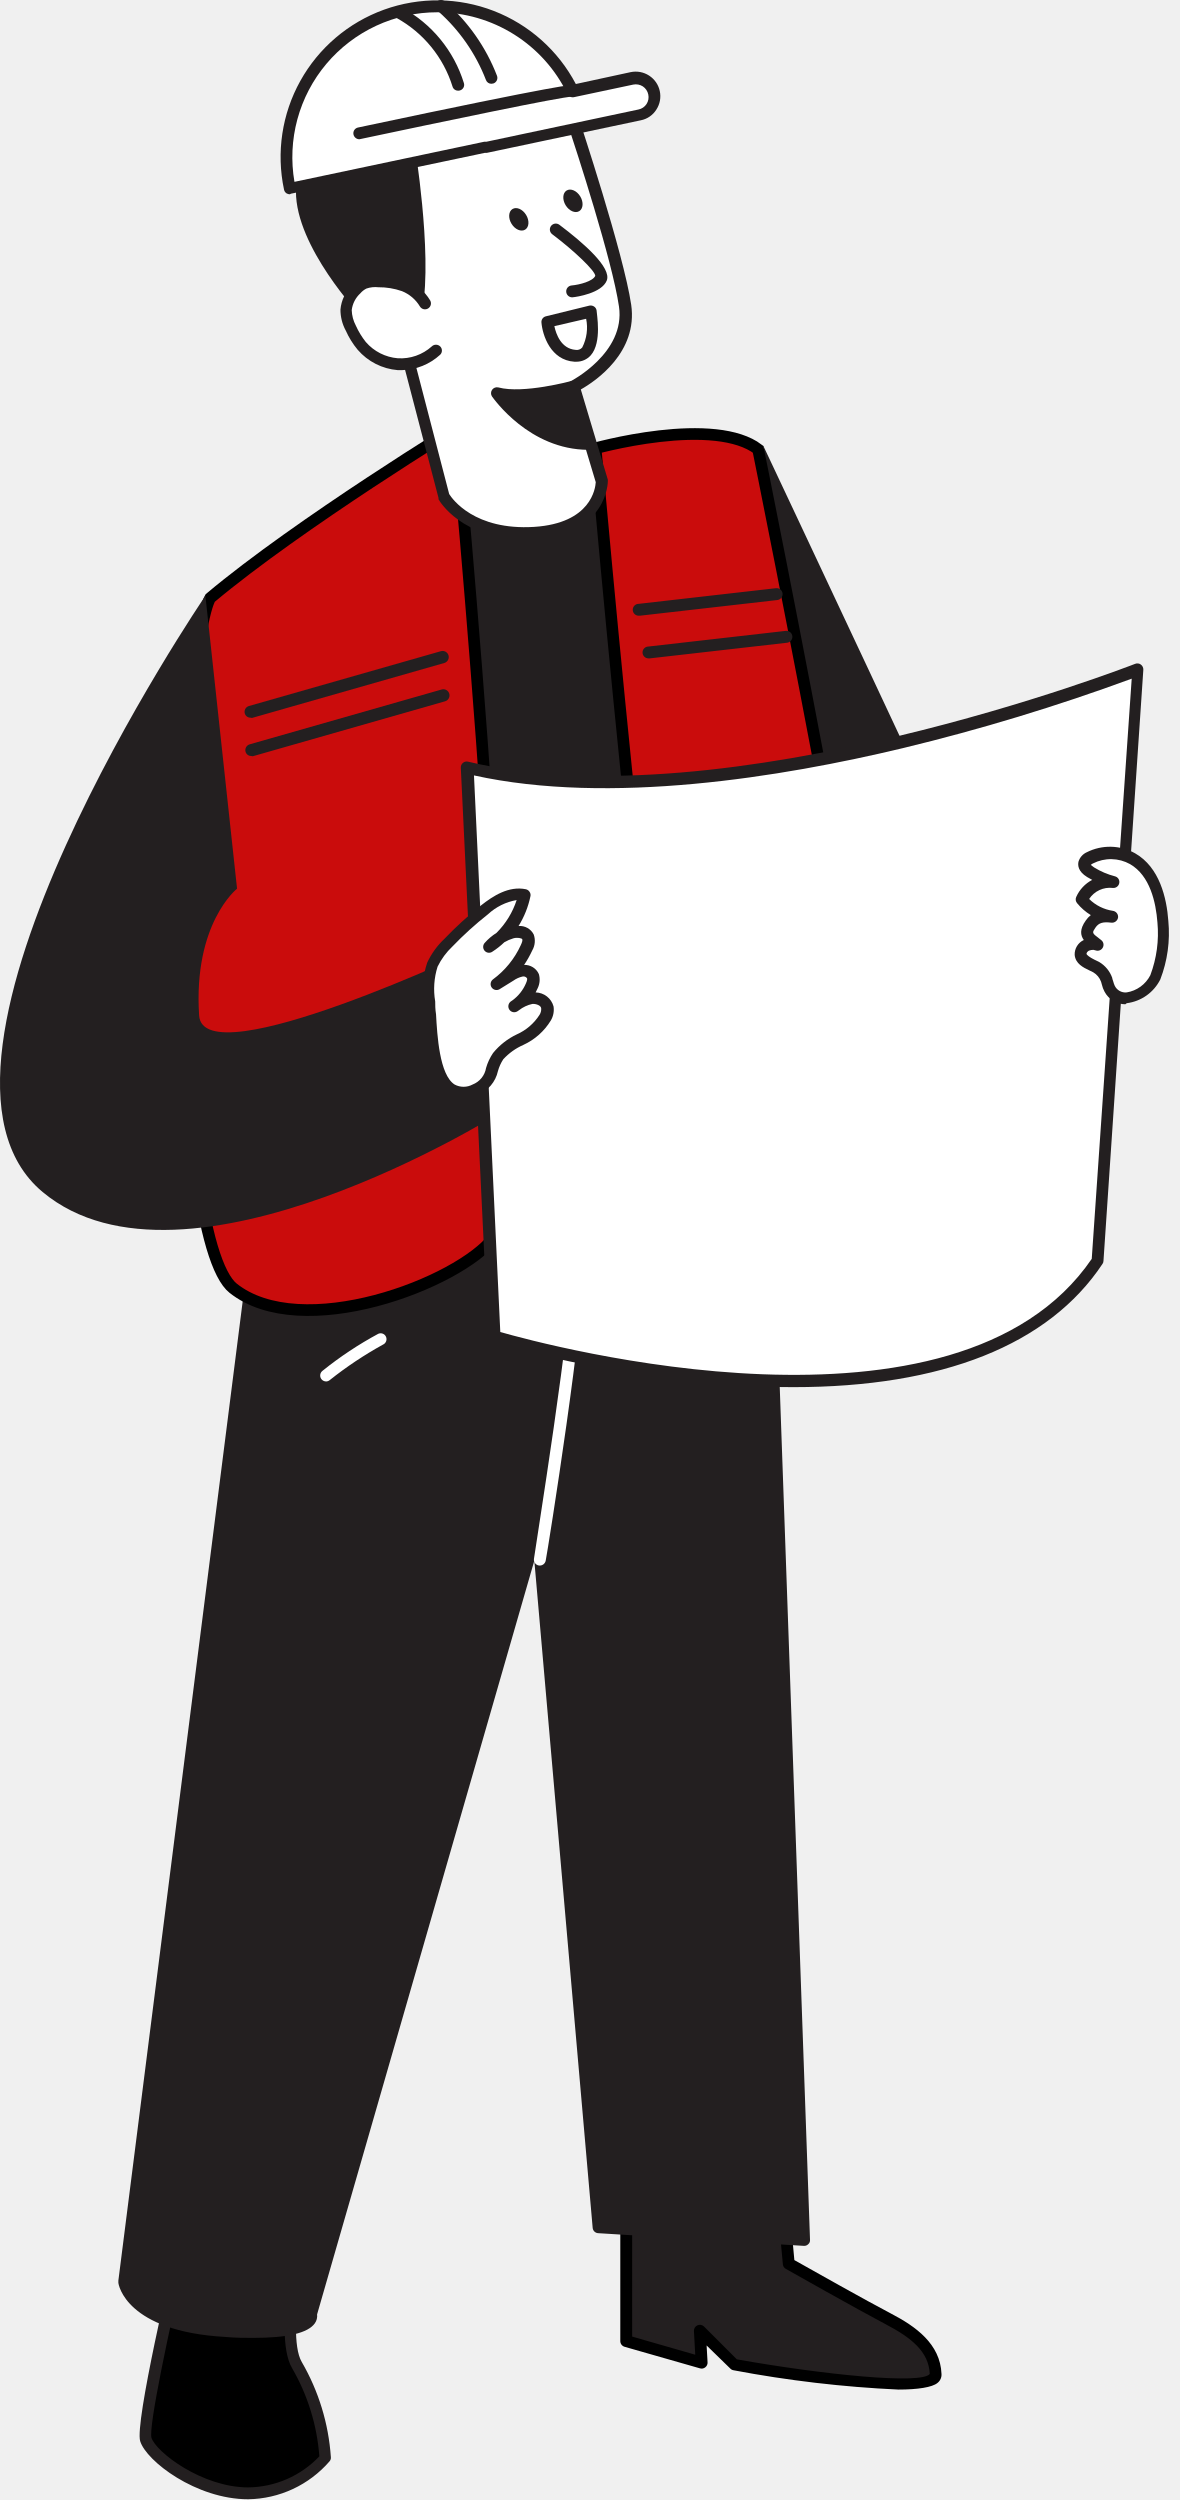
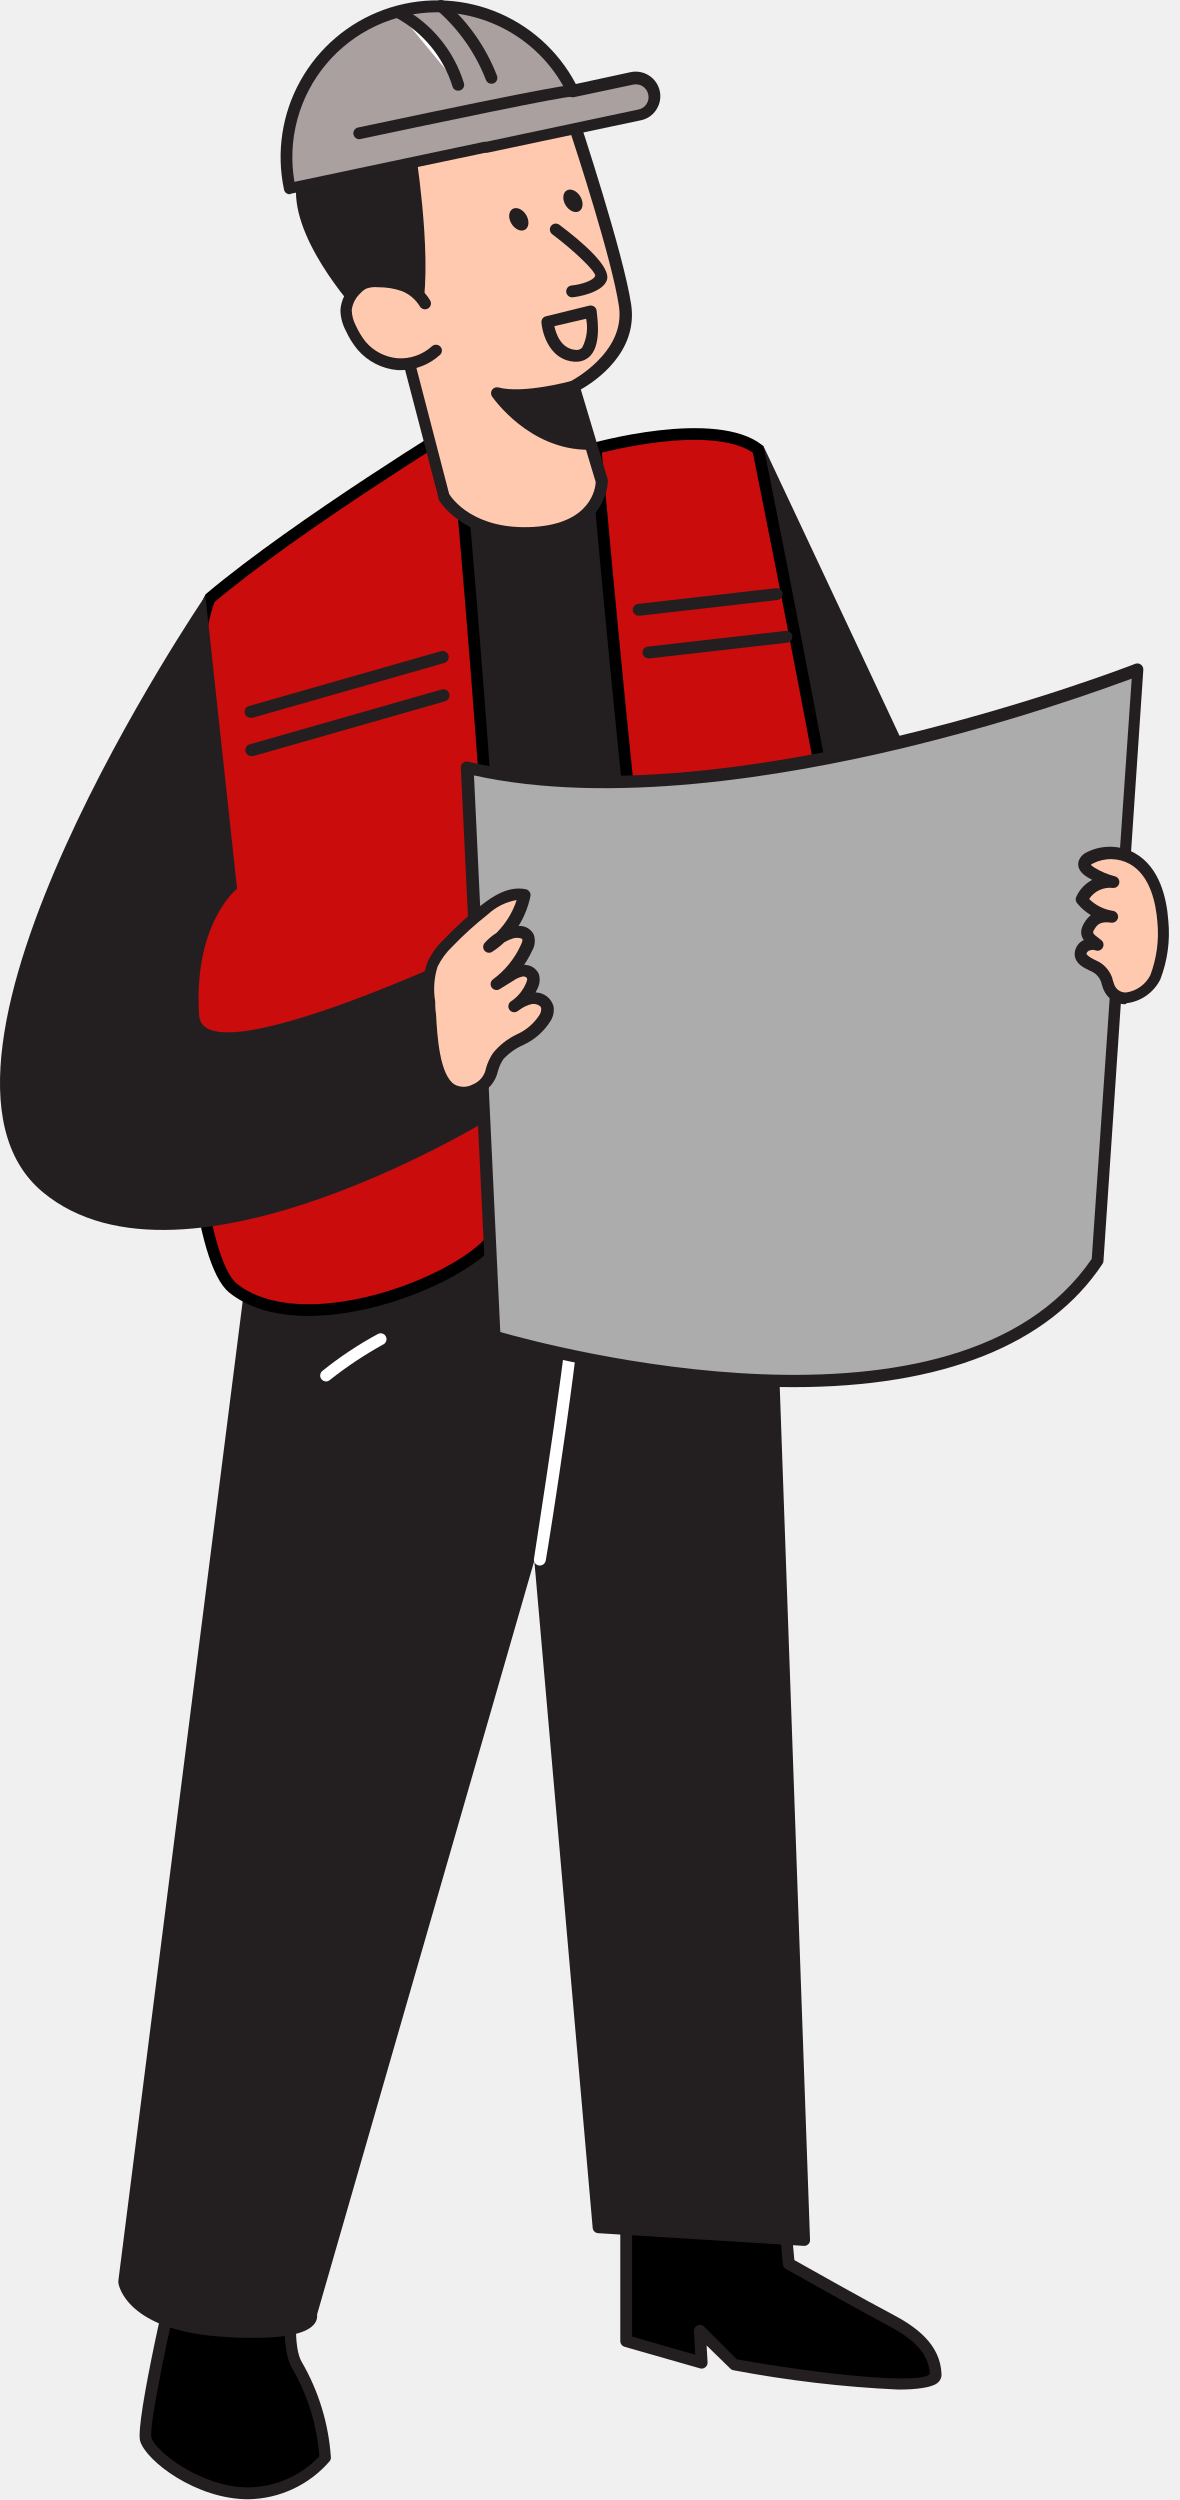
<svg xmlns="http://www.w3.org/2000/svg" width="101" height="214" viewBox="0 0 101 214" fill="none">
  <path d="M65.348 38.179C65.348 38.179 82.877 75.369 85.222 80.738C87.566 86.108 77.173 98.531 73.143 95.507C69.114 92.482 65.348 38.179 65.348 38.179Z" fill="#231F20" />
  <path d="M25.052 196.235C25.052 196.235 24.362 200.732 25.398 202.467C26.812 204.905 27.652 207.634 27.854 210.445C27.024 211.371 26.011 212.116 24.879 212.631C23.747 213.146 22.52 213.422 21.277 213.439C17.125 213.439 12.974 210.323 12.507 208.831C12.04 207.339 15.857 191.414 15.857 191.414L25.052 196.235Z" fill="black" />
  <path d="M21.246 213.937C16.791 213.937 12.517 210.668 12 208.963C11.523 207.41 14.689 193.962 15.329 191.282C15.349 191.207 15.384 191.138 15.433 191.078C15.482 191.019 15.544 190.971 15.613 190.937C15.682 190.902 15.759 190.884 15.836 190.884C15.914 190.884 15.99 190.902 16.06 190.937L25.286 195.778C25.381 195.827 25.457 195.904 25.505 195.999C25.552 196.094 25.568 196.202 25.55 196.306C25.367 197.504 25.063 200.904 25.834 202.193C27.273 204.674 28.124 207.452 28.321 210.313C28.331 210.38 28.326 210.448 28.306 210.513C28.287 210.578 28.254 210.638 28.209 210.689C27.343 211.691 26.275 212.498 25.075 213.058C23.875 213.617 22.57 213.917 21.246 213.937V213.937ZM16.171 192.155C14.405 199.605 12.71 207.755 12.964 208.669C13.35 209.897 17.298 212.922 21.246 212.922C22.388 212.909 23.515 212.667 24.561 212.21C25.607 211.753 26.551 211.091 27.336 210.262C27.138 207.609 26.344 205.035 25.012 202.731C24.058 201.138 24.393 197.656 24.555 196.53L16.171 192.155Z" fill="#231F20" />
  <path d="M60.334 95.283L40.328 100.825L35.7 43.031C35.7 43.031 52.214 39.113 56.274 40.94C60.334 42.767 60.334 95.283 60.334 95.283Z" fill="#231F20" />
  <path d="M40.328 101.333C40.224 101.327 40.123 101.296 40.034 101.241C39.973 101.198 39.923 101.142 39.886 101.077C39.849 101.012 39.827 100.94 39.821 100.866L35.192 43.072C35.18 42.952 35.212 42.831 35.283 42.733C35.355 42.636 35.46 42.568 35.578 42.544C36.258 42.382 52.336 38.596 56.457 40.514C60.578 42.432 60.811 86.493 60.821 95.324C60.822 95.435 60.786 95.544 60.718 95.632C60.65 95.721 60.554 95.784 60.446 95.811L40.46 101.353L40.328 101.333ZM36.268 43.478L40.815 100.226L59.837 94.959C59.837 69.776 58.456 42.564 56.061 41.468C52.579 39.824 38.826 42.838 36.238 43.427L36.268 43.478Z" fill="#231F20" />
-   <path d="M53.655 186.867V200.397L60.111 202.244L59.958 199.473L62.882 202.396C62.882 202.396 80.228 205.512 80.136 203.208C80.045 200.904 78.289 199.625 76.076 198.478C73.732 197.24 67.55 193.748 67.55 193.748L66.627 183.832" fill="#231F20" />
-   <path d="M76.909 204.548C72.169 204.33 67.451 203.777 62.79 202.894C62.686 202.878 62.589 202.828 62.516 202.751L60.486 200.772L60.567 202.214C60.573 202.295 60.558 202.376 60.524 202.451C60.49 202.525 60.439 202.59 60.374 202.64C60.312 202.692 60.237 202.728 60.158 202.744C60.078 202.76 59.995 202.755 59.918 202.731L53.462 200.884C53.357 200.853 53.264 200.789 53.198 200.701C53.133 200.613 53.097 200.506 53.097 200.397V186.867C53.097 186.732 53.15 186.603 53.246 186.508C53.341 186.413 53.47 186.359 53.604 186.359C53.739 186.359 53.868 186.413 53.963 186.508C54.059 186.603 54.112 186.732 54.112 186.867V200.011L59.512 201.564L59.4 199.534C59.395 199.432 59.421 199.331 59.475 199.244C59.528 199.157 59.607 199.088 59.7 199.047C59.793 199.005 59.897 198.993 59.997 199.011C60.097 199.029 60.19 199.077 60.263 199.148L63.074 201.96C70.504 203.279 78.898 204.132 79.588 203.208C79.497 201.29 78.015 200.112 75.813 198.955C73.61 197.798 67.327 194.256 67.266 194.215C67.194 194.176 67.133 194.119 67.088 194.05C67.044 193.981 67.018 193.901 67.013 193.819L66.089 183.903C66.082 183.837 66.088 183.77 66.108 183.706C66.127 183.643 66.159 183.583 66.201 183.532C66.244 183.481 66.296 183.439 66.356 183.409C66.415 183.378 66.479 183.36 66.546 183.355C66.679 183.346 66.811 183.388 66.915 183.473C67.019 183.558 67.086 183.679 67.104 183.812L67.997 193.464C69.144 194.114 74.229 196.976 76.29 198.052C78.35 199.128 80.492 200.62 80.593 203.218C80.601 203.364 80.574 203.509 80.514 203.641C80.454 203.774 80.363 203.89 80.248 203.98C79.802 204.355 78.543 204.548 76.909 204.548Z" fill="black" />
+   <path d="M53.655 186.867V200.397L60.111 202.244L59.958 199.473L62.882 202.396C62.882 202.396 80.228 205.512 80.136 203.208C80.045 200.904 78.289 199.625 76.076 198.478C73.732 197.24 67.55 193.748 67.55 193.748L66.627 183.832" fill="black" />
+   <path d="M76.909 204.548C72.169 204.33 67.451 203.777 62.79 202.894C62.686 202.878 62.589 202.828 62.516 202.751L60.486 200.772L60.567 202.214C60.573 202.295 60.558 202.376 60.524 202.451C60.49 202.525 60.439 202.59 60.374 202.64C60.312 202.692 60.237 202.728 60.158 202.744C60.078 202.76 59.995 202.755 59.918 202.731L53.462 200.884C53.357 200.853 53.264 200.789 53.198 200.701C53.133 200.613 53.097 200.506 53.097 200.397V186.867C53.097 186.732 53.15 186.603 53.246 186.508C53.341 186.413 53.47 186.359 53.604 186.359C53.739 186.359 53.868 186.413 53.963 186.508C54.059 186.603 54.112 186.732 54.112 186.867V200.011L59.512 201.564L59.4 199.534C59.395 199.432 59.421 199.331 59.475 199.244C59.528 199.157 59.607 199.088 59.7 199.047C59.793 199.005 59.897 198.993 59.997 199.011C60.097 199.029 60.19 199.077 60.263 199.148L63.074 201.96C70.504 203.279 78.898 204.132 79.588 203.208C79.497 201.29 78.015 200.112 75.813 198.955C73.61 197.798 67.327 194.256 67.266 194.215C67.194 194.176 67.133 194.119 67.088 194.05C67.044 193.981 67.018 193.901 67.013 193.819L66.089 183.903C66.082 183.837 66.088 183.77 66.108 183.706C66.127 183.643 66.159 183.583 66.201 183.532C66.244 183.481 66.296 183.439 66.356 183.409C66.415 183.378 66.479 183.36 66.546 183.355C66.679 183.346 66.811 183.388 66.915 183.473C67.019 183.558 67.086 183.679 67.104 183.812L67.997 193.464C69.144 194.114 74.229 196.976 76.29 198.052C78.35 199.128 80.492 200.62 80.593 203.218C80.601 203.364 80.574 203.509 80.514 203.641C80.454 203.774 80.363 203.89 80.248 203.98C79.802 204.355 78.543 204.548 76.909 204.548Z" fill="#231F20" />
  <path d="M22.647 100.744L10.599 195.322C10.599 195.322 11.106 199.077 19.257 199.544C27.407 200.011 26.585 198.093 26.585 198.093L45.972 130.889L51.199 190.703L68.799 191.789L65.297 93.416L22.647 100.744Z" fill="#231F20" />
  <path d="M21.672 200.123C20.942 200.123 20.14 200.123 19.267 200.041C10.802 199.564 10.132 195.565 10.132 195.393V195.22L22.139 100.642C22.154 100.535 22.203 100.436 22.277 100.357C22.352 100.279 22.449 100.226 22.556 100.206L65.257 92.878C65.326 92.864 65.397 92.866 65.466 92.884C65.534 92.901 65.598 92.934 65.653 92.979C65.71 93.024 65.757 93.081 65.79 93.146C65.823 93.211 65.842 93.282 65.845 93.355L69.337 191.729C69.344 191.799 69.334 191.87 69.307 191.935C69.281 192 69.239 192.058 69.185 192.104C69.136 192.154 69.077 192.192 69.013 192.217C68.948 192.241 68.878 192.251 68.809 192.246L51.199 191.16C51.079 191.153 50.966 191.103 50.88 191.019C50.794 190.935 50.742 190.823 50.732 190.703L45.738 133.589L27.143 198.113C27.175 198.382 27.107 198.653 26.951 198.874C26.362 199.706 24.626 200.123 21.672 200.123ZM11.147 195.301C11.259 195.717 12.284 198.641 19.328 199.037C24.403 199.321 25.722 198.661 26.047 198.367C26.128 198.296 26.149 198.245 26.149 198.235C26.128 198.19 26.118 198.142 26.118 198.093C26.118 198.044 26.128 197.995 26.149 197.95L45.535 130.747C45.57 130.634 45.642 130.536 45.74 130.47C45.837 130.403 45.955 130.372 46.073 130.382C46.191 130.391 46.302 130.442 46.386 130.526C46.469 130.61 46.521 130.721 46.53 130.839L51.717 190.226L68.322 191.241L64.861 94.004L23.104 101.17L11.147 195.301Z" fill="#231F20" />
  <path d="M37.367 37.64C38.053 37.208 38.613 36.859 39.012 36.612C39.057 37.098 39.121 37.795 39.201 38.675C39.366 40.501 39.599 43.114 39.869 46.263C40.409 52.56 41.096 60.998 41.688 69.559C42.28 78.123 42.775 86.804 42.93 93.591C43.008 96.986 43 99.897 42.879 102.08C42.818 103.172 42.729 104.07 42.611 104.749C42.551 105.089 42.487 105.365 42.418 105.578C42.347 105.798 42.281 105.922 42.236 105.981C41.53 106.899 40.167 107.94 38.374 108.909C36.593 109.872 34.432 110.741 32.175 111.335C29.916 111.93 27.578 112.246 25.44 112.117C23.3 111.988 21.394 111.416 19.954 110.269C19.645 110.024 19.328 109.607 19.015 108.997C18.705 108.392 18.415 107.625 18.145 106.713C17.607 104.886 17.168 102.52 16.82 99.781C16.124 94.308 15.802 87.412 15.759 80.523C15.717 73.636 15.954 66.771 16.377 61.363C16.588 58.658 16.846 56.326 17.136 54.54C17.28 53.647 17.433 52.898 17.589 52.312C17.735 51.767 17.875 51.399 17.996 51.187C21.791 48.001 27.191 44.266 31.665 41.314C33.912 39.832 35.92 38.551 37.367 37.64Z" fill="#CA0C0C" stroke="black" />
  <path d="M51.014 38.725L50.983 38.369C51.004 38.364 51.027 38.358 51.05 38.352C51.351 38.273 51.787 38.165 52.323 38.045C53.396 37.804 54.865 37.519 56.455 37.336C58.048 37.153 59.745 37.076 61.278 37.243C62.745 37.404 64.008 37.783 64.894 38.457L64.895 38.464L65.004 39.005C65.1 39.479 65.239 40.174 65.416 41.06C65.77 42.831 66.274 45.364 66.873 48.41C68.07 54.501 69.647 62.64 71.166 70.835C72.685 79.032 74.145 87.281 75.109 93.591C75.591 96.748 75.948 99.412 76.127 101.339C76.216 102.305 76.26 103.073 76.254 103.62C76.251 103.896 76.236 104.099 76.212 104.238C76.203 104.291 76.194 104.327 76.187 104.349C76 104.519 75.665 104.739 75.177 104.995C74.666 105.263 74.022 105.552 73.284 105.846C71.809 106.434 69.978 107.034 68.117 107.521C66.253 108.009 64.376 108.379 62.803 108.514C62.016 108.582 61.319 108.59 60.745 108.529C60.168 108.468 59.763 108.342 59.514 108.18C59.514 108.18 59.514 108.18 59.514 108.18C59.515 108.178 59.474 108.138 59.405 108C59.329 107.848 59.242 107.629 59.148 107.338C58.96 106.759 58.758 105.946 58.544 104.924C58.118 102.883 57.658 100.059 57.182 96.71C56.23 90.014 55.22 81.255 54.296 72.548C53.372 63.842 52.534 55.193 51.928 48.72C51.624 45.484 51.379 42.792 51.209 40.909C51.124 39.968 51.059 39.229 51.014 38.725Z" fill="#CA0C0C" stroke="black" />
-   <path d="M49.067 33.094L51.503 41.214C51.503 41.214 51.564 45.274 45.748 45.609C39.932 45.944 38.004 42.493 38.004 42.493L33.944 27.187C33.944 27.187 35.456 21.27 31.579 12.916C31.579 12.916 39.526 11.901 48.925 10.125C48.925 10.125 52.803 21.777 53.442 26.172C54.081 30.567 49.067 33.094 49.067 33.094Z" fill="white" />
+   <path d="M49.067 33.094L51.503 41.214C51.503 41.214 51.564 45.274 45.748 45.609C39.932 45.944 38.004 42.493 38.004 42.493L33.944 27.187C33.944 27.187 35.456 21.27 31.579 12.916C31.579 12.916 39.526 11.901 48.925 10.125C48.925 10.125 52.803 21.777 53.442 26.172C54.081 30.567 49.067 33.094 49.067 33.094Z" fill="#FFC9B0" />
  <path d="M44.896 46.137C39.506 46.137 37.618 42.889 37.537 42.737C37.531 42.7 37.531 42.662 37.537 42.625L33.538 27.309C33.518 27.225 33.518 27.138 33.538 27.055C33.538 27.055 34.949 21.198 31.203 13.129C31.169 13.057 31.152 12.978 31.154 12.899C31.157 12.819 31.178 12.741 31.217 12.671C31.256 12.601 31.311 12.542 31.377 12.498C31.444 12.454 31.52 12.427 31.599 12.419C31.68 12.419 39.638 11.404 48.915 9.627C49.036 9.601 49.162 9.621 49.269 9.683C49.376 9.745 49.456 9.845 49.494 9.962C49.646 10.439 53.381 21.706 54.031 26.091C54.619 30.151 50.986 32.627 49.717 33.338L52.031 41.062C52.036 41.109 52.036 41.157 52.031 41.204C52.031 41.204 52.031 45.721 45.799 46.106L44.896 46.137ZM38.45 42.29C38.714 42.716 40.623 45.416 45.718 45.102C50.62 44.787 50.965 41.772 50.996 41.275L48.58 33.236C48.546 33.121 48.554 32.998 48.603 32.889C48.651 32.779 48.736 32.69 48.844 32.637C48.844 32.637 53.564 30.212 52.985 26.243C52.407 22.274 49.321 12.825 48.621 10.703C41.059 12.134 34.411 13.058 32.381 13.332C35.669 20.843 34.715 26.253 34.522 27.177L38.45 42.29Z" fill="#231F20" />
  <path d="M31.173 26.568C31.173 26.568 25.205 20.143 25.946 15.565C26.687 10.988 35.203 13.535 35.203 13.535C35.203 13.535 36.877 24.609 35.203 27.634C33.528 30.658 31.173 26.568 31.173 26.568Z" fill="#231F20" />
  <path d="M33.771 29.298C32.269 29.298 31.011 27.268 30.726 26.872C30.158 26.253 24.636 20.102 25.408 15.504C25.477 15.023 25.651 14.562 25.917 14.155C26.184 13.748 26.537 13.405 26.951 13.149C29.701 11.444 35.071 13.038 35.304 13.149C35.397 13.175 35.48 13.227 35.543 13.299C35.606 13.371 35.647 13.46 35.659 13.555C35.73 14.012 37.344 24.842 35.659 27.979C35.504 28.356 35.248 28.683 34.918 28.923C34.588 29.163 34.198 29.307 33.792 29.339L33.771 29.298ZM30.442 13.373C29.431 13.321 28.425 13.542 27.529 14.012C27.235 14.187 26.984 14.427 26.797 14.713C26.611 15 26.493 15.327 26.453 15.667C25.753 19.93 31.528 26.162 31.528 26.233C31.554 26.259 31.575 26.29 31.589 26.324C32.026 27.085 33 28.293 33.751 28.293C34.096 28.293 34.431 27.999 34.766 27.451C36.035 25.167 35.233 17.301 34.766 13.992C33.355 13.61 31.903 13.402 30.442 13.373V13.373Z" fill="#231F20" />
-   <path d="M36.41 25.959C35.996 25.273 35.368 24.742 34.624 24.446C33.924 24.195 33.185 24.067 32.442 24.071C32.033 24.033 31.621 24.085 31.234 24.223C30.974 24.348 30.743 24.524 30.554 24.741C30.056 25.207 29.742 25.838 29.671 26.517C29.675 27.064 29.815 27.6 30.077 28.08C30.315 28.624 30.626 29.132 31 29.592C31.384 30.045 31.854 30.418 32.383 30.688C32.912 30.958 33.489 31.12 34.081 31.165C34.673 31.211 35.268 31.138 35.831 30.952C36.395 30.765 36.916 30.469 37.364 30.08" fill="white" />
+   <path d="M36.41 25.959C35.996 25.273 35.368 24.742 34.624 24.446C33.924 24.195 33.185 24.067 32.442 24.071C32.033 24.033 31.621 24.085 31.234 24.223C30.974 24.348 30.743 24.524 30.554 24.741C30.056 25.207 29.742 25.838 29.671 26.517C29.675 27.064 29.815 27.6 30.077 28.08C30.315 28.624 30.626 29.132 31 29.592C31.384 30.045 31.854 30.418 32.383 30.688C32.912 30.958 33.489 31.12 34.081 31.165C34.673 31.211 35.268 31.138 35.831 30.952C36.395 30.765 36.916 30.469 37.364 30.08" fill="#FFC9B0" />
  <path d="M34.411 31.683H34.045C32.717 31.575 31.485 30.947 30.615 29.938C30.204 29.441 29.862 28.892 29.6 28.303C29.298 27.749 29.141 27.128 29.143 26.497C29.215 25.696 29.576 24.95 30.158 24.396C30.393 24.131 30.68 23.917 31 23.766C31.454 23.599 31.939 23.533 32.421 23.573C33.227 23.574 34.027 23.711 34.786 23.98C35.632 24.32 36.344 24.926 36.816 25.705C36.886 25.821 36.907 25.96 36.875 26.091C36.843 26.222 36.76 26.335 36.644 26.405C36.528 26.475 36.389 26.497 36.258 26.464C36.127 26.432 36.014 26.349 35.944 26.233C35.589 25.641 35.051 25.181 34.411 24.923C33.759 24.695 33.072 24.582 32.381 24.588C32.038 24.55 31.692 24.588 31.366 24.7C31.168 24.799 30.992 24.937 30.848 25.106C30.437 25.483 30.174 25.994 30.107 26.547C30.123 27.012 30.244 27.467 30.462 27.877C30.687 28.378 30.974 28.848 31.315 29.278C32.011 30.082 32.995 30.582 34.056 30.668C34.583 30.7 35.111 30.627 35.609 30.453C36.107 30.278 36.566 30.007 36.959 29.653C37.055 29.56 37.184 29.507 37.319 29.507C37.453 29.507 37.583 29.56 37.679 29.653C37.726 29.7 37.764 29.755 37.79 29.816C37.815 29.877 37.828 29.942 37.828 30.009C37.828 30.075 37.815 30.14 37.79 30.201C37.764 30.262 37.726 30.317 37.679 30.364C36.786 31.186 35.624 31.654 34.411 31.683V31.683Z" fill="#231F20" />
-   <path d="M47.565 19.625C47.565 19.625 51.828 22.832 51.412 23.787C50.996 24.741 48.976 24.923 48.976 24.923" fill="white" />
+   <path d="M47.565 19.625C47.565 19.625 51.828 22.832 51.412 23.787C50.996 24.741 48.976 24.923 48.976 24.923" fill="#FFC9B0" />
  <path d="M48.976 25.451C48.848 25.452 48.725 25.404 48.631 25.317C48.537 25.231 48.479 25.112 48.469 24.984C48.457 24.851 48.499 24.719 48.584 24.616C48.67 24.514 48.792 24.449 48.925 24.436C49.626 24.375 50.752 24.071 50.955 23.614C50.955 23.198 49.209 21.513 47.271 20.051C47.218 20.012 47.173 19.961 47.139 19.904C47.105 19.847 47.082 19.783 47.073 19.717C47.063 19.651 47.067 19.584 47.084 19.52C47.1 19.455 47.129 19.394 47.169 19.341C47.209 19.288 47.26 19.243 47.317 19.209C47.374 19.175 47.438 19.152 47.504 19.143C47.57 19.134 47.637 19.137 47.701 19.154C47.766 19.17 47.827 19.2 47.88 19.239C49.971 20.813 52.366 22.914 51.94 24.01C51.514 25.106 49.311 25.421 49.078 25.441L48.976 25.451Z" fill="#231F20" />
  <path d="M44.951 19.658C45.295 19.447 45.332 18.881 45.033 18.393C44.735 17.906 44.214 17.681 43.87 17.892C43.525 18.103 43.488 18.669 43.787 19.156C44.085 19.644 44.606 19.869 44.951 19.658Z" fill="#231F20" />
  <path d="M49.584 18.073C49.928 17.863 49.965 17.297 49.667 16.809C49.368 16.321 48.847 16.097 48.503 16.307C48.159 16.518 48.122 17.084 48.42 17.572C48.719 18.06 49.24 18.284 49.584 18.073Z" fill="#231F20" />
-   <path d="M50.6 26.649L46.875 27.552C46.875 27.552 47.108 30.313 49.23 30.445C51.351 30.577 50.6 26.649 50.6 26.649Z" fill="white" />
+   <path d="M50.6 26.649L46.875 27.552C46.875 27.552 47.108 30.313 49.23 30.445C51.351 30.577 50.6 26.649 50.6 26.649Z" fill="#FFC9B0" />
  <path d="M49.331 30.963H49.169C47.139 30.831 46.438 28.709 46.347 27.603C46.337 27.483 46.37 27.364 46.441 27.267C46.512 27.17 46.616 27.102 46.733 27.075L50.448 26.162C50.584 26.133 50.726 26.159 50.844 26.233C50.903 26.27 50.953 26.318 50.992 26.376C51.03 26.434 51.056 26.499 51.067 26.568C51.067 26.842 51.554 29.298 50.57 30.415C50.414 30.589 50.224 30.728 50.01 30.823C49.796 30.918 49.565 30.965 49.331 30.963ZM47.453 27.918C47.596 28.598 48.032 29.846 49.26 29.948C49.366 29.968 49.475 29.96 49.577 29.924C49.678 29.889 49.769 29.827 49.839 29.745C50.226 28.988 50.344 28.121 50.174 27.288L47.453 27.918Z" fill="#231F20" />
  <path d="M49.067 33.094C49.067 33.094 44.825 34.261 42.531 33.652C42.531 33.652 45.505 38.047 50.458 37.997L49.067 33.094Z" fill="#231F20" />
  <path d="M50.377 38.504C45.302 38.504 42.257 34.119 42.115 33.937C42.058 33.851 42.029 33.751 42.031 33.648C42.033 33.546 42.065 33.447 42.125 33.363C42.184 33.28 42.267 33.216 42.363 33.181C42.459 33.146 42.564 33.14 42.663 33.165C44.794 33.734 48.895 32.617 48.935 32.607C48.999 32.589 49.065 32.583 49.131 32.59C49.196 32.597 49.26 32.618 49.317 32.65C49.375 32.682 49.426 32.725 49.466 32.777C49.507 32.829 49.537 32.889 49.555 32.952L50.945 37.895C50.966 37.97 50.968 38.048 50.952 38.124C50.937 38.2 50.903 38.271 50.854 38.332C50.81 38.396 50.751 38.448 50.682 38.483C50.612 38.519 50.536 38.536 50.458 38.535L50.377 38.504ZM43.749 34.322C45.305 36.075 47.451 37.194 49.778 37.469L48.763 33.703C47.123 34.114 45.439 34.322 43.749 34.322V34.322Z" fill="#231F20" />
  <path d="M46.124 134.006C45.992 133.983 45.875 133.91 45.797 133.802C45.719 133.693 45.687 133.559 45.708 133.427C45.708 133.214 49.159 111.99 48.935 108.164C48.931 108.097 48.941 108.031 48.962 107.969C48.984 107.906 49.018 107.848 49.063 107.799C49.107 107.75 49.161 107.71 49.221 107.682C49.281 107.654 49.346 107.638 49.413 107.636C49.545 107.63 49.675 107.677 49.774 107.766C49.873 107.856 49.932 107.98 49.94 108.113C50.174 112.041 46.895 132.706 46.713 133.589C46.688 133.722 46.612 133.839 46.503 133.917C46.393 133.994 46.257 134.026 46.124 134.006V134.006Z" fill="white" />
  <path d="M27.915 118.253C27.836 118.252 27.759 118.233 27.688 118.198C27.618 118.163 27.557 118.112 27.509 118.05C27.428 117.942 27.393 117.807 27.413 117.673C27.431 117.54 27.503 117.42 27.61 117.339C29.1 116.14 30.697 115.08 32.381 114.172C32.441 114.145 32.505 114.131 32.571 114.129C32.637 114.127 32.702 114.138 32.764 114.162C32.825 114.185 32.881 114.221 32.929 114.266C32.976 114.312 33.014 114.366 33.041 114.426C33.096 114.549 33.1 114.688 33.052 114.813C33.005 114.939 32.909 115.041 32.787 115.096C31.182 115.981 29.654 117 28.219 118.141C28.133 118.211 28.026 118.251 27.915 118.253Z" fill="white" />
  <path d="M64.962 116.7C64.87 116.697 64.78 116.672 64.698 116.629L58.477 112.893C58.363 112.824 58.282 112.712 58.25 112.583C58.218 112.454 58.239 112.317 58.306 112.203C58.374 112.088 58.484 112.005 58.613 111.971C58.742 111.937 58.879 111.955 58.994 112.021L65.216 115.756C65.311 115.812 65.385 115.898 65.427 116.001C65.469 116.104 65.476 116.217 65.447 116.324C65.418 116.431 65.356 116.526 65.268 116.593C65.18 116.661 65.073 116.699 64.962 116.7V116.7Z" fill="white" />
-   <path d="M54.092 6.694L49.017 7.77C47.634 4.941 45.264 2.715 42.354 1.512C39.444 0.31 36.195 0.213 33.218 1.24C30.241 2.267 27.743 4.347 26.194 7.089C24.645 9.83 24.153 13.044 24.809 16.123L41.536 12.581L54.731 9.79C55.146 9.702 55.508 9.454 55.74 9.099C55.971 8.744 56.052 8.311 55.964 7.897C55.877 7.482 55.628 7.119 55.273 6.888C54.918 6.657 54.486 6.576 54.071 6.664L54.092 6.694Z" fill="white" />
+   <path d="M54.092 6.694L49.017 7.77C47.634 4.941 45.264 2.715 42.354 1.512C39.444 0.31 36.195 0.213 33.218 1.24C30.241 2.267 27.743 4.347 26.194 7.089C24.645 9.83 24.153 13.044 24.809 16.123L41.536 12.581L54.731 9.79C55.146 9.702 55.508 9.454 55.74 9.099C55.971 8.744 56.052 8.311 55.964 7.897C55.877 7.482 55.628 7.119 55.273 6.888C54.918 6.657 54.486 6.576 54.071 6.664L54.092 6.694Z" fill="#ABA0A0" />
  <path d="M24.809 16.631C24.709 16.63 24.61 16.602 24.525 16.55C24.469 16.513 24.422 16.465 24.385 16.409C24.349 16.353 24.323 16.291 24.311 16.225C23.639 13.058 24.135 9.755 25.707 6.926C27.28 4.096 29.823 1.931 32.867 0.83C35.911 -0.271 39.251 -0.233 42.27 0.936C45.288 2.105 47.782 4.327 49.291 7.191L53.98 6.176C54.526 6.061 55.095 6.167 55.563 6.471C55.796 6.621 55.996 6.816 56.153 7.043C56.31 7.271 56.421 7.528 56.478 7.799C56.536 8.069 56.539 8.349 56.489 8.621C56.438 8.893 56.334 9.152 56.182 9.384C56.035 9.619 55.841 9.821 55.612 9.978C55.384 10.135 55.125 10.244 54.853 10.297L41.658 13.088H41.485L24.91 16.58L24.809 16.631ZM37.446 1.051C35.636 1.048 33.849 1.441 32.208 2.202C30.567 2.964 29.112 4.075 27.945 5.458C26.779 6.84 25.93 8.462 25.456 10.208C24.983 11.954 24.897 13.782 25.205 15.565L41.445 12.134H41.627L54.65 9.374C54.791 9.346 54.925 9.29 55.044 9.21C55.163 9.13 55.264 9.027 55.343 8.907C55.421 8.786 55.475 8.652 55.501 8.511C55.526 8.37 55.523 8.225 55.492 8.085C55.434 7.802 55.266 7.554 55.025 7.394C54.782 7.239 54.487 7.184 54.203 7.242V7.242L49.128 8.318C49.018 8.341 48.903 8.326 48.802 8.277C48.701 8.227 48.62 8.145 48.57 8.044C47.558 5.953 45.978 4.188 44.011 2.952C42.044 1.715 39.769 1.056 37.446 1.051V1.051Z" fill="#231F20" />
  <path d="M49.017 7.77C48.55 7.628 30.747 11.414 30.747 11.414Z" fill="white" />
  <path d="M30.757 11.921C30.64 11.919 30.528 11.878 30.438 11.805C30.347 11.731 30.285 11.629 30.259 11.515C30.245 11.451 30.243 11.384 30.254 11.318C30.266 11.253 30.29 11.19 30.326 11.134C30.362 11.079 30.409 11.031 30.464 10.993C30.518 10.956 30.58 10.93 30.645 10.916C48.58 7.11 48.996 7.242 49.159 7.283C49.286 7.323 49.394 7.411 49.458 7.528C49.522 7.645 49.539 7.783 49.504 7.912C49.468 8.026 49.393 8.124 49.294 8.191C49.194 8.257 49.075 8.288 48.956 8.277C48.063 8.277 37.679 10.46 30.858 11.901L30.757 11.921Z" fill="#231F20" />
  <path d="M39.222 7.252C38.391 4.622 36.571 2.417 34.147 1.101Z" fill="white" />
  <path d="M39.222 7.76C39.113 7.764 39.005 7.731 38.917 7.667C38.828 7.602 38.764 7.51 38.735 7.405C37.955 4.904 36.238 2.802 33.944 1.538C33.886 1.507 33.834 1.465 33.792 1.414C33.75 1.363 33.719 1.304 33.7 1.24C33.681 1.177 33.675 1.111 33.682 1.045C33.689 0.979 33.709 0.916 33.741 0.858C33.771 0.798 33.812 0.746 33.863 0.703C33.914 0.66 33.973 0.628 34.037 0.609C34.101 0.59 34.168 0.585 34.234 0.592C34.3 0.6 34.363 0.621 34.421 0.655C36.959 2.034 38.857 4.351 39.709 7.11C39.729 7.173 39.737 7.24 39.731 7.306C39.725 7.373 39.706 7.437 39.675 7.496C39.643 7.554 39.601 7.606 39.549 7.648C39.497 7.69 39.438 7.721 39.374 7.739C39.325 7.757 39.273 7.764 39.222 7.76V7.76Z" fill="#231F20" />
  <path d="M42.064 6.664C41.16 4.317 39.697 2.226 37.801 0.574Z" fill="white" />
  <path d="M42.064 7.171C41.962 7.173 41.862 7.142 41.778 7.084C41.694 7.026 41.631 6.942 41.597 6.846C40.718 4.569 39.301 2.539 37.466 0.929C37.406 0.889 37.356 0.836 37.318 0.775C37.28 0.714 37.255 0.646 37.246 0.575C37.236 0.503 37.242 0.431 37.263 0.362C37.283 0.293 37.318 0.229 37.365 0.175C37.412 0.121 37.471 0.077 37.536 0.047C37.601 0.017 37.672 0.001 37.744 2.49483e-05C37.816 -0.001 37.887 0.014 37.953 0.043C38.019 0.072 38.078 0.114 38.126 0.168C40.087 1.884 41.602 4.05 42.541 6.481C42.565 6.543 42.577 6.61 42.576 6.678C42.574 6.745 42.559 6.811 42.532 6.872C42.504 6.934 42.465 6.989 42.416 7.035C42.367 7.081 42.309 7.117 42.247 7.141L42.064 7.171Z" fill="#231F20" />
  <path d="M17.186 93.893C17.052 93.901 16.919 93.855 16.818 93.766C16.718 93.676 16.656 93.55 16.648 93.416C16.64 93.281 16.686 93.149 16.775 93.048C16.865 92.947 16.991 92.886 17.125 92.878C17.288 92.878 33.203 91.071 37.984 88.462C38.042 88.429 38.106 88.407 38.173 88.4C38.24 88.392 38.308 88.397 38.372 88.416C38.437 88.435 38.497 88.467 38.548 88.51C38.6 88.553 38.643 88.606 38.674 88.665C38.736 88.784 38.75 88.923 38.712 89.052C38.674 89.18 38.587 89.289 38.471 89.356C33.518 92.055 17.907 93.811 17.237 93.882L17.186 93.893Z" fill="#231F20" />
  <path d="M59.258 88.523C59.141 88.522 59.028 88.48 58.938 88.404C58.849 88.328 58.79 88.223 58.771 88.107C58.757 88.042 58.757 87.975 58.77 87.909C58.782 87.844 58.808 87.781 58.845 87.726C58.881 87.67 58.929 87.622 58.984 87.585C59.039 87.548 59.101 87.522 59.167 87.508L72.595 84.829C72.73 84.803 72.869 84.832 72.982 84.909C73.095 84.986 73.173 85.105 73.199 85.24C73.225 85.374 73.196 85.514 73.118 85.627C73.041 85.74 72.922 85.818 72.788 85.844L59.319 88.513L59.258 88.523Z" fill="#231F20" />
  <path d="M17.582 51C17.582 51 -9.62 90.95 3.646 102.034C15.826 112.184 42.703 95.315 42.703 95.315L41.049 81.044C41.049 81.044 17.389 92.28 17.044 86.921C16.537 79.034 20.292 76.07 20.292 76.07L17.582 51Z" fill="#231F20" />
-   <path d="M40.034 65.726L42.379 114.446C42.379 114.446 81.578 126.434 93.991 107.971L97.442 57.373C97.442 57.373 62.486 71.096 40.034 65.726Z" fill="white" />
+   <path d="M40.034 65.726L42.379 114.446C42.379 114.446 81.578 126.434 93.991 107.971L97.442 57.373C97.442 57.373 62.486 71.096 40.034 65.726Z" fill="#ACACAC" />
  <path d="M67.916 118.74C66.475 118.74 64.993 118.689 63.46 118.598C56.245 118.109 49.102 116.868 42.145 114.893C42.046 114.863 41.958 114.804 41.894 114.722C41.831 114.64 41.794 114.54 41.79 114.436L39.445 65.716C39.441 65.637 39.455 65.558 39.486 65.486C39.518 65.414 39.567 65.35 39.628 65.3C39.687 65.249 39.758 65.214 39.834 65.196C39.91 65.179 39.989 65.179 40.064 65.199C62.141 70.466 96.823 56.957 97.168 56.825C97.248 56.792 97.335 56.78 97.42 56.791C97.505 56.802 97.587 56.834 97.656 56.886C97.725 56.937 97.782 57.004 97.819 57.082C97.856 57.16 97.873 57.246 97.869 57.332L94.458 107.93C94.458 108.021 94.429 108.11 94.377 108.184C89.769 115.137 80.634 118.74 67.916 118.74ZM42.825 114.02C46.682 115.126 81.923 124.647 93.453 107.758L96.874 58.094C90.465 60.453 83.924 62.439 77.284 64.041C66.901 66.528 52.184 68.934 40.572 66.376L42.825 114.02Z" fill="#231F20" />
-   <path d="M36.755 85.763C36.572 84.69 36.652 83.59 36.989 82.555C37.329 81.849 37.793 81.21 38.359 80.667C39.311 79.667 40.328 78.731 41.404 77.866C41.847 77.419 42.381 77.073 42.969 76.851C43.558 76.629 44.187 76.535 44.815 76.577C44.419 78.375 43.366 79.961 41.861 81.022C42.362 80.452 43.012 80.034 43.739 79.815C44.236 79.662 44.906 79.693 45.119 80.16C45.162 80.316 45.173 80.479 45.152 80.639C45.131 80.799 45.078 80.954 44.997 81.094C44.423 82.341 43.539 83.421 42.429 84.23L43.627 83.499C43.927 83.278 44.275 83.128 44.642 83.063C44.824 83.032 45.011 83.061 45.176 83.146C45.34 83.23 45.473 83.364 45.556 83.53C45.63 83.797 45.601 84.084 45.474 84.331C45.168 85.061 44.653 85.682 43.992 86.118C44.425 85.766 44.938 85.526 45.484 85.418C45.761 85.372 46.045 85.427 46.285 85.572C46.525 85.717 46.706 85.943 46.794 86.209C46.829 86.512 46.765 86.819 46.611 87.082C45.728 88.787 43.566 88.98 42.551 90.411C41.79 91.487 42.145 92.634 40.582 93.284C36.776 94.887 36.989 87.996 36.755 85.763Z" fill="white" />
+   <path d="M36.755 85.763C36.572 84.69 36.652 83.59 36.989 82.555C37.329 81.849 37.793 81.21 38.359 80.667C39.311 79.667 40.328 78.731 41.404 77.866C41.847 77.419 42.381 77.073 42.969 76.851C43.558 76.629 44.187 76.535 44.815 76.577C44.419 78.375 43.366 79.961 41.861 81.022C42.362 80.452 43.012 80.034 43.739 79.815C44.236 79.662 44.906 79.693 45.119 80.16C45.162 80.316 45.173 80.479 45.152 80.639C45.131 80.799 45.078 80.954 44.997 81.094C44.423 82.341 43.539 83.421 42.429 84.23L43.627 83.499C43.927 83.278 44.275 83.128 44.642 83.063C44.824 83.032 45.011 83.061 45.176 83.146C45.34 83.23 45.473 83.364 45.556 83.53C45.63 83.797 45.601 84.084 45.474 84.331C45.168 85.061 44.653 85.682 43.992 86.118C44.425 85.766 44.938 85.526 45.484 85.418C45.761 85.372 46.045 85.427 46.285 85.572C46.525 85.717 46.706 85.943 46.794 86.209C46.829 86.512 46.765 86.819 46.611 87.082C45.728 88.787 43.566 88.98 42.551 90.411C41.79 91.487 42.145 92.634 40.582 93.284C36.776 94.887 36.989 87.996 36.755 85.763Z" fill="#FFC9B0" />
  <path d="M39.577 94.035C39.156 94.041 38.742 93.921 38.39 93.69C36.654 92.604 36.451 89.153 36.36 86.869C36.36 86.463 36.36 86.097 36.289 85.854C36.096 84.694 36.193 83.505 36.573 82.393C36.931 81.629 37.43 80.94 38.044 80.363C39.023 79.338 40.071 78.382 41.181 77.5C42.196 76.699 43.546 75.816 45.018 76.12C45.148 76.15 45.261 76.23 45.332 76.343C45.371 76.399 45.397 76.462 45.409 76.528C45.422 76.595 45.419 76.663 45.403 76.729C45.216 77.628 44.873 78.487 44.388 79.266V79.266C44.653 79.245 44.918 79.302 45.15 79.433C45.382 79.563 45.569 79.76 45.688 79.997C45.766 80.218 45.795 80.453 45.774 80.686C45.753 80.919 45.682 81.144 45.566 81.347C45.364 81.781 45.13 82.198 44.865 82.596C45.129 82.586 45.389 82.656 45.614 82.795C45.838 82.934 46.015 83.137 46.124 83.377C46.244 83.774 46.211 84.201 46.033 84.575L45.85 84.951C46.2 84.958 46.539 85.079 46.815 85.294C47.092 85.51 47.291 85.81 47.383 86.148C47.448 86.566 47.365 86.993 47.149 87.356C46.59 88.272 45.77 89.001 44.794 89.447C44.144 89.733 43.559 90.151 43.079 90.675C42.876 90.988 42.721 91.33 42.622 91.69C42.522 92.145 42.312 92.569 42.009 92.923C41.706 93.277 41.321 93.551 40.886 93.72C40.475 93.912 40.03 94.019 39.577 94.035ZM44.226 77.044C43.307 77.205 42.454 77.628 41.77 78.262C40.693 79.111 39.675 80.034 38.725 81.022C38.201 81.517 37.772 82.101 37.456 82.748C37.153 83.709 37.083 84.729 37.253 85.722V85.722C37.253 86.016 37.253 86.392 37.324 86.818C37.425 88.635 37.618 92.015 38.917 92.837C39.153 92.963 39.416 93.029 39.684 93.029C39.951 93.029 40.214 92.963 40.45 92.837C40.75 92.721 41.014 92.529 41.217 92.28C41.42 92.031 41.555 91.733 41.607 91.416C41.738 90.961 41.94 90.529 42.206 90.137C42.756 89.462 43.45 88.918 44.236 88.544C45.036 88.189 45.714 87.607 46.185 86.869C46.288 86.709 46.337 86.521 46.327 86.331C46.327 86.067 45.88 85.915 45.576 85.935C45.158 86.025 44.766 86.209 44.429 86.473L44.297 86.564C44.185 86.638 44.049 86.664 43.917 86.638C43.786 86.611 43.671 86.534 43.597 86.422C43.525 86.311 43.498 86.176 43.523 86.046C43.547 85.915 43.621 85.799 43.728 85.722L43.85 85.641C44.371 85.264 44.779 84.751 45.028 84.159C45.139 83.905 45.139 83.783 45.109 83.733C45.067 83.675 45.009 83.63 44.942 83.605C44.876 83.58 44.803 83.575 44.733 83.59C44.448 83.654 44.179 83.775 43.942 83.946L42.744 84.687C42.633 84.746 42.503 84.762 42.38 84.731C42.258 84.701 42.151 84.625 42.081 84.52C42.011 84.414 41.983 84.287 42.003 84.162C42.022 84.037 42.087 83.924 42.186 83.844C43.223 83.084 44.048 82.071 44.581 80.901C44.703 80.647 44.743 80.474 44.703 80.393C44.662 80.312 44.277 80.221 43.942 80.322C43.672 80.402 43.413 80.515 43.17 80.657C42.859 80.957 42.519 81.225 42.155 81.459C42.055 81.533 41.931 81.567 41.806 81.554C41.682 81.541 41.568 81.482 41.485 81.388C41.404 81.295 41.359 81.176 41.359 81.053C41.359 80.93 41.404 80.811 41.485 80.718C41.78 80.382 42.122 80.092 42.5 79.855C43.29 79.068 43.881 78.104 44.226 77.044V77.044Z" fill="#231F20" />
-   <path d="M99.503 78.921C99.361 76.891 98.721 74.567 96.915 73.532C96.359 73.219 95.734 73.048 95.096 73.036C94.459 73.024 93.828 73.169 93.26 73.461C93.155 73.499 93.06 73.561 92.983 73.642C92.905 73.723 92.848 73.821 92.814 73.928C92.743 74.242 93.047 74.516 93.332 74.689C93.923 75.054 94.566 75.328 95.24 75.501C94.694 75.451 94.146 75.571 93.671 75.846C93.197 76.121 92.819 76.535 92.591 77.034C93.26 77.809 94.193 78.308 95.209 78.434C94.87 78.347 94.513 78.363 94.182 78.478C93.852 78.594 93.563 78.805 93.352 79.084C92.692 80.018 93.22 80.271 93.951 80.83C93.63 80.768 93.299 80.8 92.997 80.921C92.846 80.988 92.719 81.098 92.631 81.237C92.543 81.376 92.497 81.538 92.499 81.703C92.56 82.301 93.311 82.484 93.829 82.789C94.249 83.037 94.568 83.425 94.732 83.885C94.792 84.143 94.877 84.394 94.986 84.636C96.001 86.422 98.305 84.93 98.853 83.682C99.439 82.168 99.661 80.537 99.503 78.921V78.921Z" fill="white" />
+   <path d="M99.503 78.921C99.361 76.891 98.721 74.567 96.915 73.532C96.359 73.219 95.734 73.048 95.096 73.036C94.459 73.024 93.828 73.169 93.26 73.461C93.155 73.499 93.06 73.561 92.983 73.642C92.905 73.723 92.848 73.821 92.814 73.928C92.743 74.242 93.047 74.516 93.332 74.689C93.923 75.054 94.566 75.328 95.24 75.501C94.694 75.451 94.146 75.571 93.671 75.846C93.197 76.121 92.819 76.535 92.591 77.034C93.26 77.809 94.193 78.308 95.209 78.434C94.87 78.347 94.513 78.363 94.182 78.478C93.852 78.594 93.563 78.805 93.352 79.084C92.692 80.018 93.22 80.271 93.951 80.83C93.63 80.768 93.299 80.8 92.997 80.921C92.846 80.988 92.719 81.098 92.631 81.237C92.543 81.376 92.497 81.538 92.499 81.703C92.56 82.301 93.311 82.484 93.829 82.789C94.249 83.037 94.568 83.425 94.732 83.885C94.792 84.143 94.877 84.394 94.986 84.636C96.001 86.422 98.305 84.93 98.853 83.682C99.439 82.168 99.661 80.537 99.503 78.921V78.921Z" fill="#FFC9B0" />
  <path d="M96.326 85.966C95.96 85.963 95.602 85.861 95.29 85.672C94.977 85.483 94.721 85.212 94.55 84.89C94.444 84.695 94.366 84.486 94.316 84.27L94.255 84.047C94.133 83.701 93.892 83.41 93.575 83.225L93.22 83.052C92.733 82.819 92.063 82.494 91.992 81.743C91.981 81.477 92.05 81.213 92.189 80.985C92.328 80.758 92.531 80.576 92.773 80.464C92.489 80.068 92.398 79.551 92.946 78.79C93.064 78.616 93.207 78.462 93.372 78.333C92.929 78.062 92.534 77.719 92.205 77.318C92.141 77.246 92.099 77.156 92.084 77.061C92.07 76.965 92.084 76.868 92.124 76.78C92.403 76.152 92.885 75.637 93.494 75.318L93.058 75.075C92.266 74.587 92.256 74.06 92.317 73.765C92.369 73.587 92.46 73.421 92.583 73.281C92.706 73.141 92.857 73.029 93.027 72.953C93.672 72.628 94.387 72.466 95.109 72.482C95.831 72.498 96.538 72.691 97.168 73.045C99.259 74.242 99.868 76.861 100.01 78.84C100.171 80.539 99.935 82.252 99.32 83.844C99.045 84.392 98.639 84.864 98.138 85.218C97.637 85.573 97.056 85.798 96.448 85.874L96.326 85.966ZM93.596 81.307C93.463 81.305 93.332 81.329 93.21 81.378C93.098 81.439 92.997 81.56 93.007 81.652C93.017 81.743 93.291 81.956 93.666 82.139L94.083 82.342C94.608 82.652 95.007 83.137 95.209 83.712C95.209 83.814 95.27 83.905 95.291 84.007C95.323 84.135 95.368 84.261 95.422 84.382C95.513 84.57 95.659 84.725 95.841 84.826C96.022 84.928 96.231 84.971 96.438 84.951C96.868 84.883 97.276 84.714 97.629 84.458C97.982 84.203 98.269 83.867 98.468 83.479C99.01 82.039 99.219 80.494 99.076 78.962C98.945 77.226 98.437 74.953 96.732 73.968C96.249 73.699 95.708 73.553 95.156 73.543C94.604 73.532 94.058 73.657 93.565 73.907C93.491 73.935 93.425 73.981 93.372 74.039C93.463 74.116 93.558 74.187 93.656 74.252C94.21 74.595 94.812 74.852 95.443 75.014C95.566 75.045 95.673 75.123 95.741 75.23C95.809 75.338 95.833 75.467 95.808 75.592C95.786 75.718 95.717 75.83 95.615 75.907C95.514 75.984 95.387 76.021 95.26 76.008C94.867 75.961 94.469 76.024 94.11 76.191C93.752 76.358 93.447 76.621 93.23 76.952C93.782 77.498 94.493 77.853 95.26 77.967C95.394 77.985 95.516 78.055 95.599 78.161C95.683 78.267 95.721 78.401 95.707 78.536C95.687 78.668 95.617 78.789 95.511 78.872C95.405 78.955 95.272 78.994 95.138 78.982V78.982C94.438 78.891 94.052 78.982 93.768 79.409C93.484 79.835 93.453 79.865 94.073 80.322L94.265 80.474C94.355 80.542 94.418 80.639 94.446 80.747C94.473 80.856 94.463 80.971 94.418 81.073C94.374 81.176 94.298 81.262 94.2 81.317C94.103 81.372 93.99 81.393 93.88 81.378L93.596 81.307Z" fill="#231F20" />
  <path d="M21.439 61.433C21.329 61.435 21.221 61.4 21.133 61.334C21.045 61.267 20.981 61.174 20.952 61.068C20.917 60.938 20.933 60.801 20.998 60.683C21.062 60.566 21.169 60.478 21.297 60.438L37.75 55.739C37.885 55.703 38.028 55.721 38.149 55.791C38.27 55.86 38.358 55.975 38.395 56.109C38.431 56.244 38.413 56.387 38.343 56.508C38.273 56.629 38.159 56.718 38.024 56.754L21.581 61.453C21.533 61.456 21.485 61.449 21.439 61.433Z" fill="#231F20" />
  <path d="M21.505 64.712C21.395 64.714 21.287 64.679 21.199 64.613C21.111 64.547 21.047 64.453 21.018 64.347C20.983 64.218 20.999 64.08 21.064 63.963C21.128 63.845 21.235 63.758 21.363 63.718L37.816 59.018C37.951 58.982 38.094 59 38.215 59.07C38.336 59.139 38.424 59.254 38.461 59.389C38.497 59.523 38.478 59.667 38.409 59.788C38.34 59.908 38.225 59.997 38.09 60.033L21.647 64.733C21.599 64.735 21.551 64.728 21.505 64.712Z" fill="#231F20" />
  <path d="M54.67 52.704C54.536 52.704 54.407 52.651 54.311 52.555C54.216 52.46 54.163 52.331 54.163 52.197C54.163 52.062 54.216 51.933 54.311 51.838C54.407 51.742 54.536 51.689 54.67 51.689L66.424 50.349C66.558 50.334 66.694 50.374 66.799 50.458C66.905 50.543 66.972 50.666 66.987 50.801C67.002 50.935 66.963 51.07 66.878 51.176C66.793 51.282 66.67 51.349 66.536 51.364L54.782 52.704H54.67Z" fill="#231F20" />
  <path d="M55.508 56.358C55.373 56.358 55.244 56.304 55.149 56.209C55.053 56.114 55 55.985 55 55.85C55 55.716 55.053 55.587 55.149 55.492C55.244 55.396 55.373 55.343 55.508 55.343L67.261 54.003C67.396 53.988 67.531 54.028 67.636 54.112C67.742 54.197 67.81 54.32 67.825 54.455C67.839 54.589 67.8 54.724 67.715 54.83C67.631 54.936 67.507 55.003 67.373 55.018L55.619 56.358H55.508Z" fill="#231F20" />
</svg>
